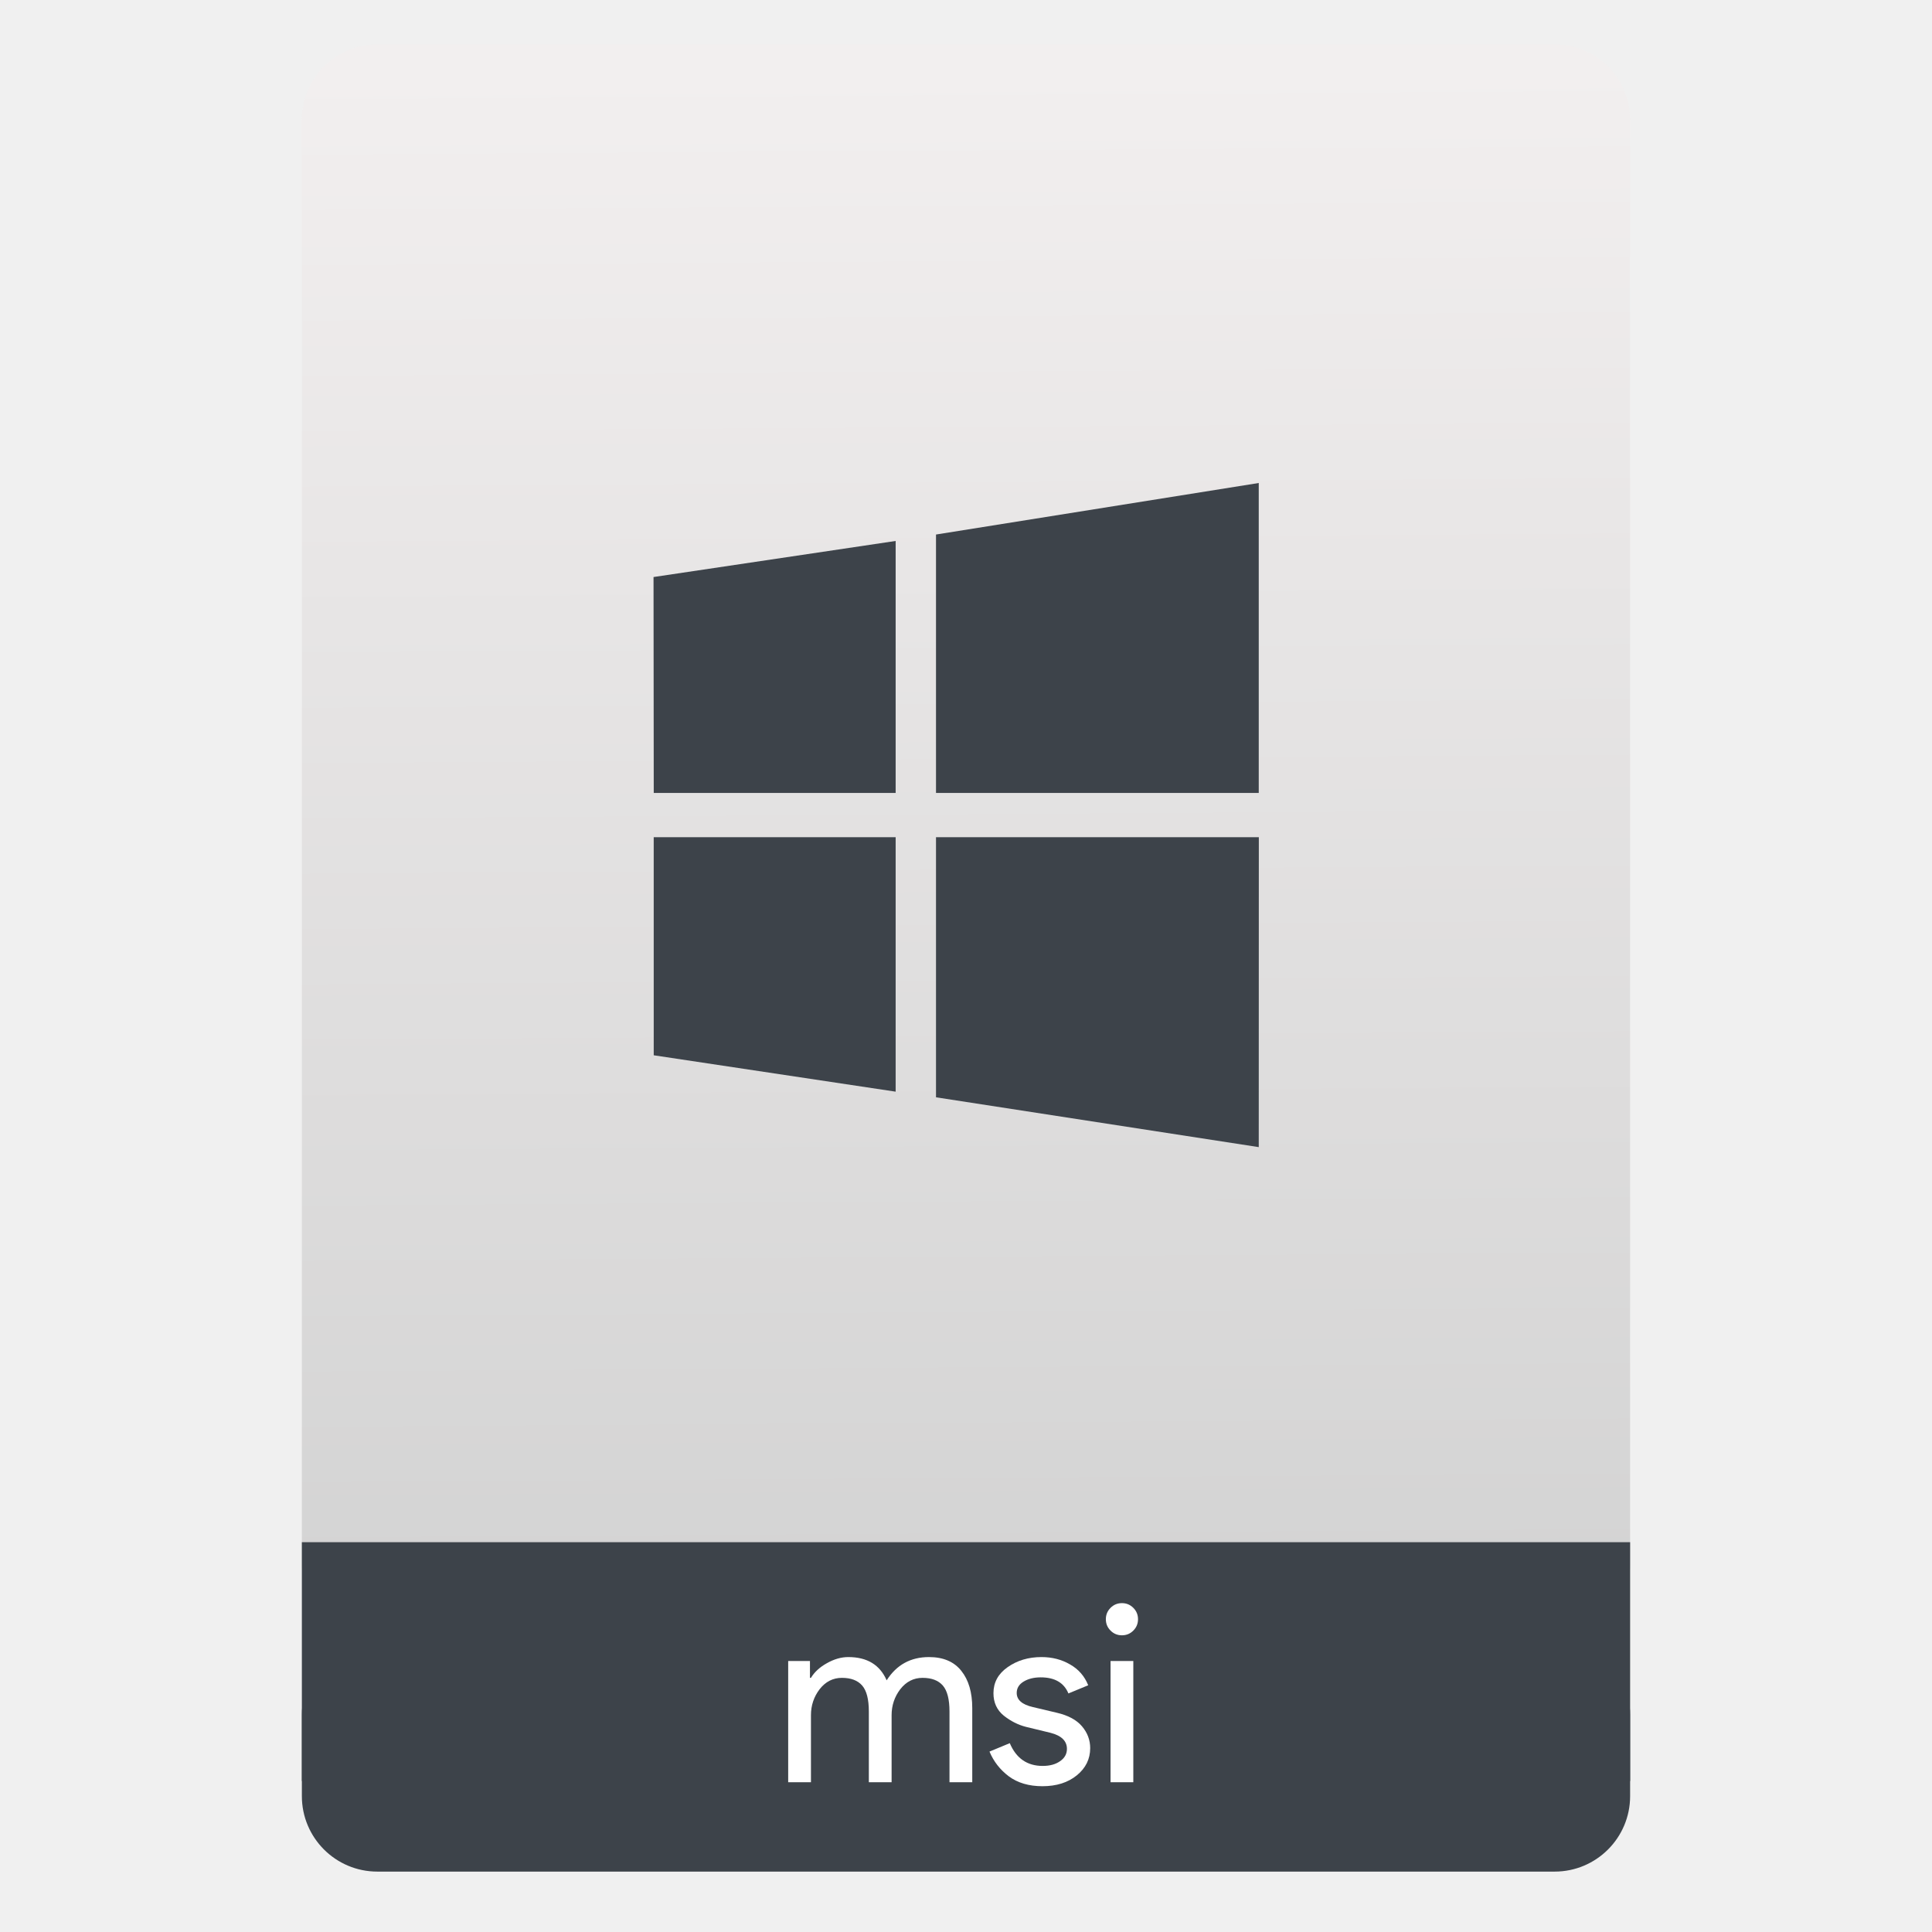
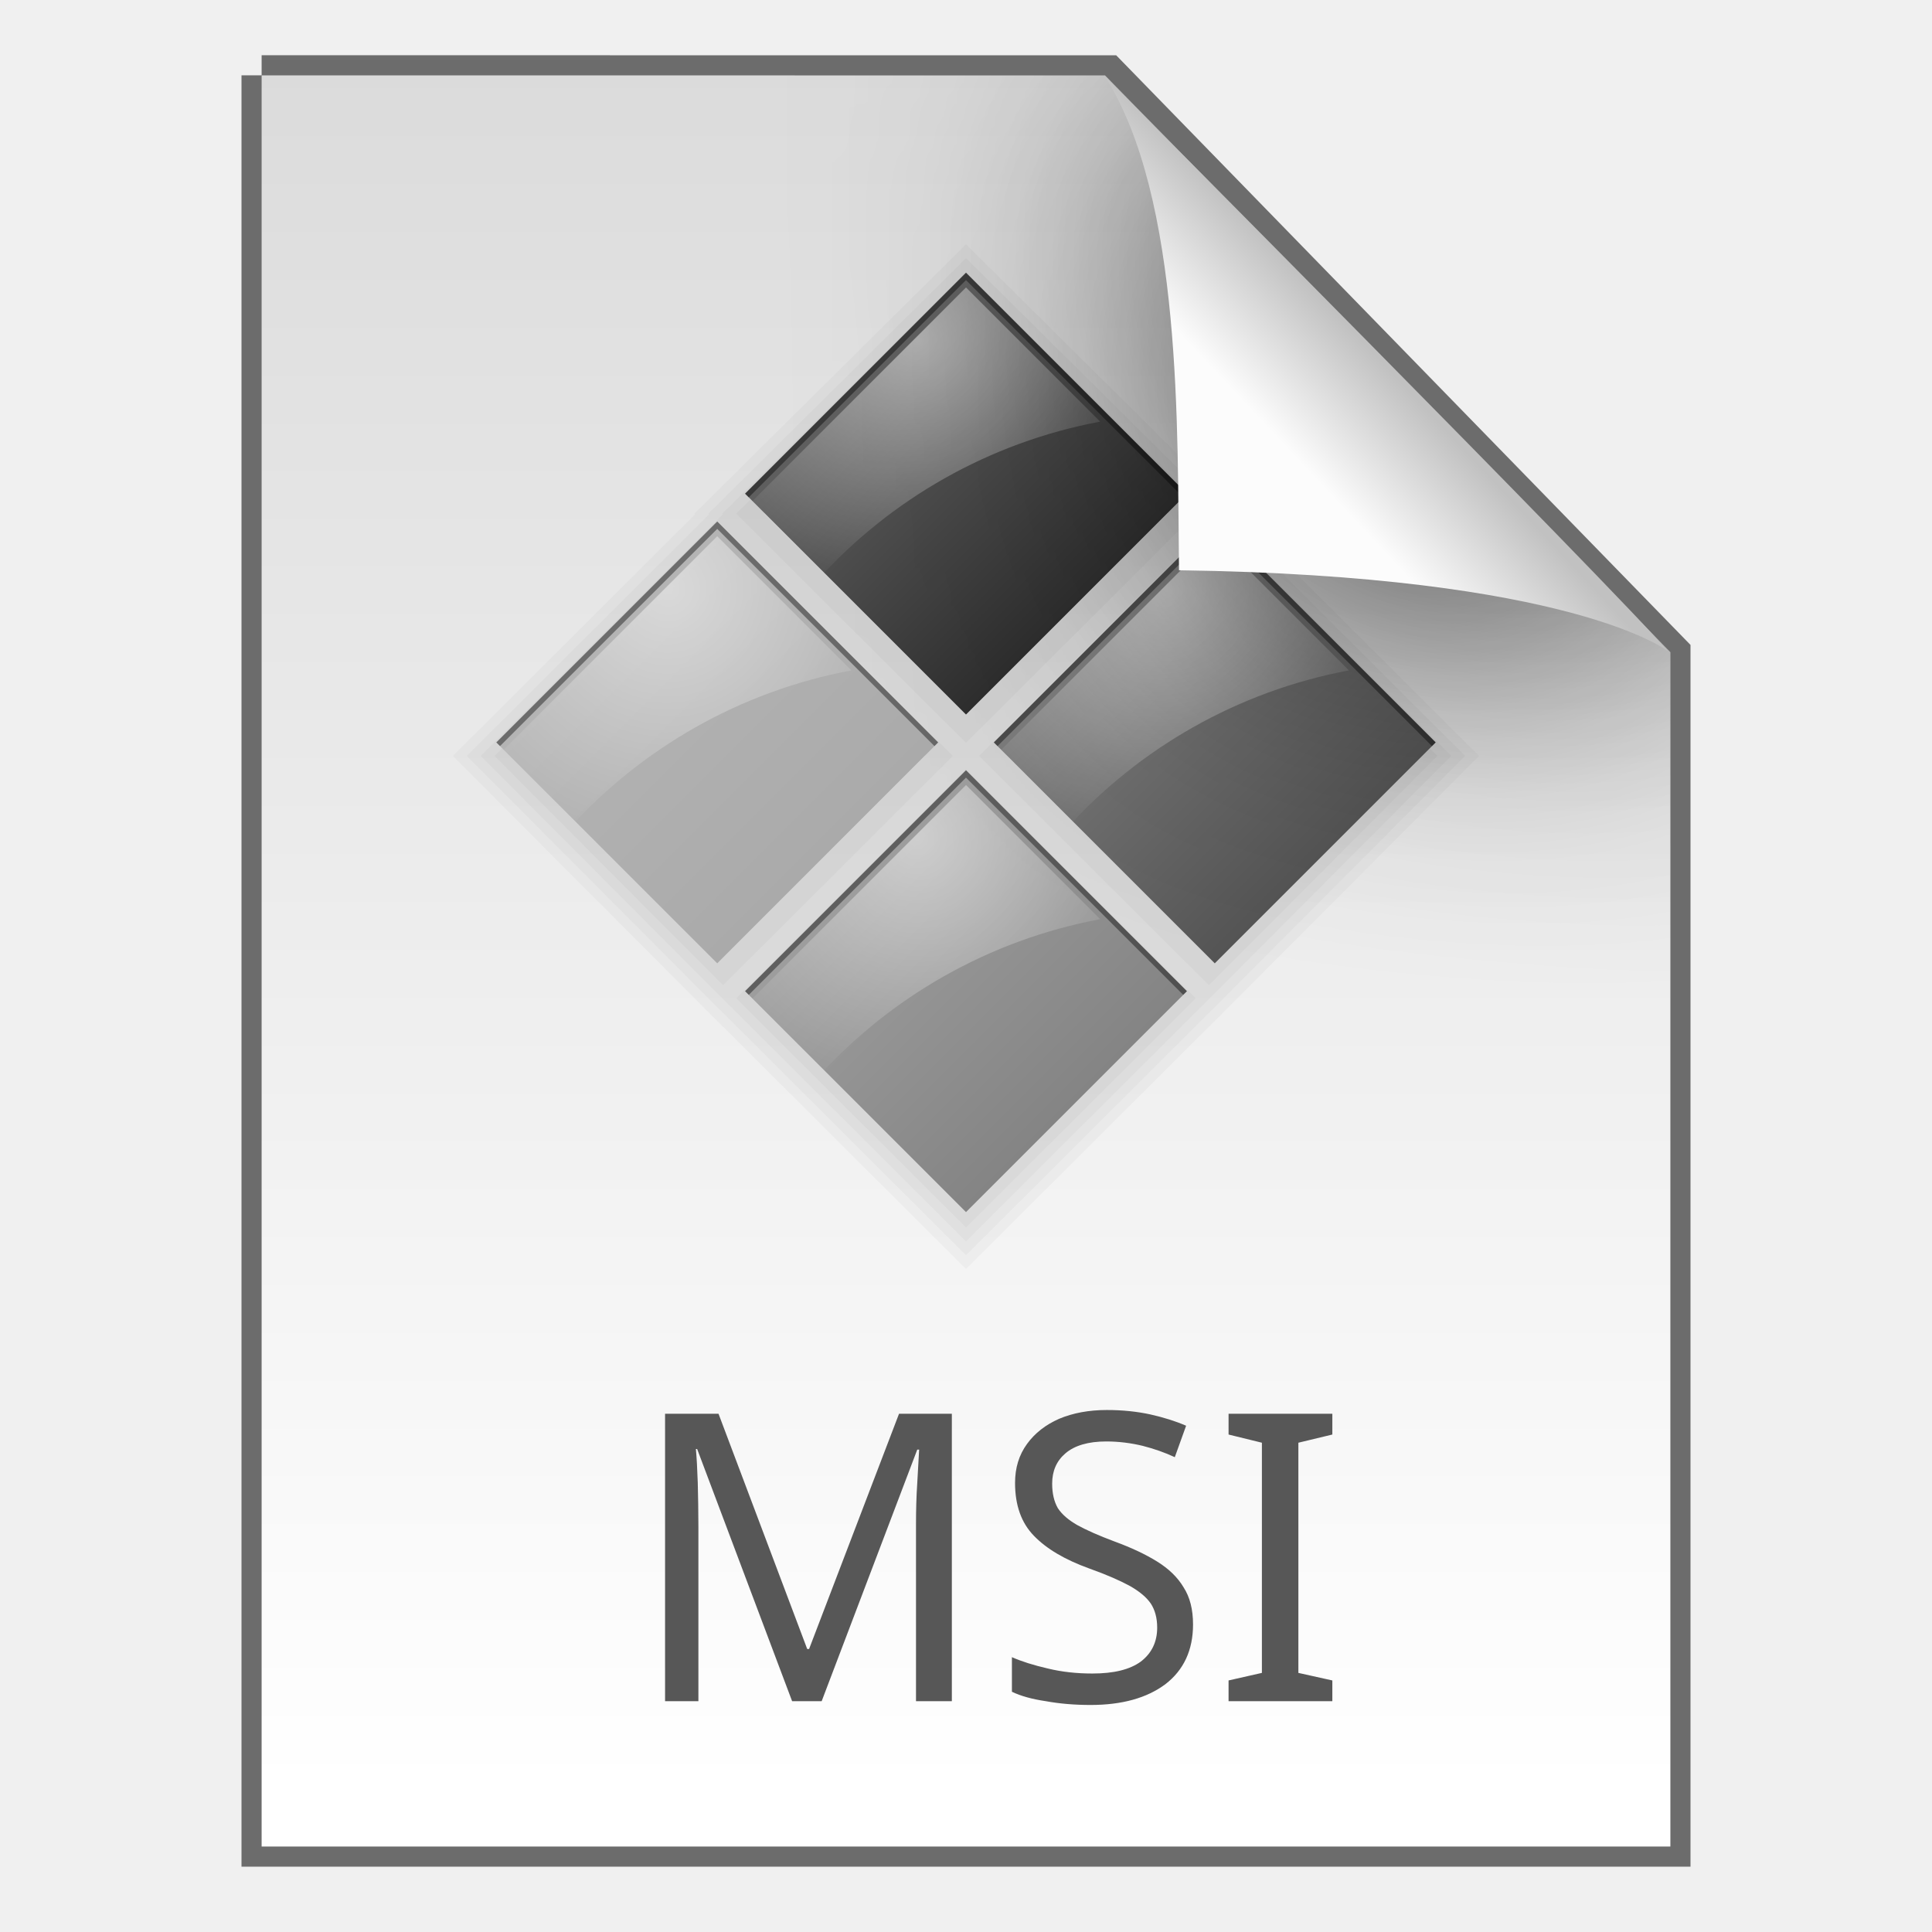
- <svg xmlns="http://www.w3.org/2000/svg" xmlns:ns1="http://www.openswatchbook.org/uri/2009/osb" xmlns:xlink="http://www.w3.org/1999/xlink" width="64" viewBox="0 0 64 64" height="64" id="svg2" version="1.1">
-   <defs id="defs12">
-     <linearGradient ns1:paint="gradient" id="linearGradient4207">
-       <stop id="stop3371" offset="0" style="stop-color:#3498db;stop-opacity:1;" />
-       <stop id="stop3373" offset="1" style="stop-color:#3498db;stop-opacity:0;" />
-     </linearGradient>
-     <linearGradient xlink:href="#linearGradient8467" id="linearGradient4182" x1="-74.929" y1="52.199" x2="-75.26" y2="2.356" gradientUnits="userSpaceOnUse" gradientTransform="matrix(1.07499,0,0,1.02929,56.68895,-0.01528455)" />
-     <linearGradient id="linearGradient8467">
-       <stop id="stop8469" style="stop-color:#d3d3d3;stop-opacity:1" offset="0" />
-       <stop id="stop8471" style="stop-color:#f2efef;stop-opacity:1" offset="1" />
-     </linearGradient>
+ <svg xmlns="http://www.w3.org/2000/svg" xmlns:xlink="http://www.w3.org/1999/xlink" version="1.1" width="48" height="48" id="svg3901">
+   <defs id="defs3903">
+     <linearGradient x1="24" y1="5.564" x2="24" y2="42.111" id="linearGradient3013" xlink:href="#linearGradient3029" gradientUnits="userSpaceOnUse" gradientTransform="matrix(0.8918919,0,0,1.135135,2.5946,-4.743231)" />
+     <linearGradient id="linearGradient3029">
+       <stop id="stop3031" style="stop-color:#ffffff;stop-opacity:1" offset="0" />
+       <stop id="stop3033" style="stop-color:#ffffff;stop-opacity:0.235" offset="0.015" />
+       <stop id="stop3035" style="stop-color:#ffffff;stop-opacity:0.157" offset="0.985" />
+       <stop id="stop3037" style="stop-color:#ffffff;stop-opacity:0.392" offset="1" />
+     </linearGradient>
+     <linearGradient x1="25.132" y1="0.985" x2="25.132" y2="47.013" id="linearGradient3016" xlink:href="#linearGradient3600" gradientUnits="userSpaceOnUse" gradientTransform="matrix(1,0,0,0.9561695,-9.9999999e-8,-1.914922)" />
+     <linearGradient id="linearGradient3600">
+       <stop id="stop3602" style="stop-color:#dadada;stop-opacity:1;" offset="0" />
+       <stop id="stop3604" style="stop-color:#ffffff;stop-opacity:1;" offset="1" />
+     </linearGradient>
+     <radialGradient cx="605.714" cy="486.648" r="117.143" fx="605.714" fy="486.648" id="radialGradient3021" xlink:href="#linearGradient5060" gradientUnits="userSpaceOnUse" gradientTransform="matrix(0.02303995,0,0,0.01470022,26.36088,37.04018)" />
+     <linearGradient id="linearGradient5060">
+       <stop id="stop5062" style="stop-color:#000000;stop-opacity:1" offset="0" />
+       <stop id="stop5064" style="stop-color:#000000;stop-opacity:0" offset="1" />
+     </linearGradient>
+     <radialGradient cx="605.714" cy="486.648" r="117.143" fx="605.714" fy="486.648" id="radialGradient3024" xlink:href="#linearGradient5060" gradientUnits="userSpaceOnUse" gradientTransform="matrix(-0.02303994,0,0,0.01470022,21.62311,37.04018)" />
+     <linearGradient id="linearGradient5048">
+       <stop id="stop5050" style="stop-color:#000000;stop-opacity:0" offset="0" />
+       <stop id="stop5056" style="stop-color:#000000;stop-opacity:1" offset="0.5" />
+       <stop id="stop5052" style="stop-color:#000000;stop-opacity:0" offset="1" />
+     </linearGradient>
+     <linearGradient x1="302.857" y1="366.648" x2="302.857" y2="609.505" id="linearGradient3899" xlink:href="#linearGradient5048" gradientUnits="userSpaceOnUse" gradientTransform="matrix(0.06732488,0,0,0.01470022,-0.3411391,37.04015)" />
+     <linearGradient id="linearGradient3104-5">
+       <stop id="stop3106-2" style="stop-color:#aaaaaa;stop-opacity:1" offset="0" />
+       <stop id="stop3108-5" style="stop-color:#c8c8c8;stop-opacity:1" offset="1" />
+     </linearGradient>
+     <linearGradient x1="22.004" y1="47.813" x2="22.004" y2="3.364" id="linearGradient3052" xlink:href="#linearGradient3104-5" gradientUnits="userSpaceOnUse" gradientTransform="translate(-1.982096,-3.047074)" />
+     <linearGradient xlink:href="#linearGradient3104-5" id="linearGradient3015" gradientUnits="userSpaceOnUse" gradientTransform="translate(-1.982096,-3.047074)" x1="22.004" y1="47.813" x2="22.004" y2="3.364" />
+     <linearGradient xlink:href="#linearGradient3029" id="linearGradient3019" gradientUnits="userSpaceOnUse" gradientTransform="matrix(0.8918919,0,0,1.135135,2.5946,-4.743231)" x1="24" y1="5.564" x2="24" y2="42.111" />
+     <linearGradient xlink:href="#linearGradient3600" id="linearGradient3022" gradientUnits="userSpaceOnUse" gradientTransform="matrix(1,0,0,0.9561695,-9.9999999e-8,-0.5399218)" x1="25.132" y1="0.985" x2="25.132" y2="47.013" />
+     <radialGradient xlink:href="#linearGradient5060" id="radialGradient3025" gradientUnits="userSpaceOnUse" gradientTransform="matrix(0.02303995,0,0,0.01470022,26.36088,38.41518)" cx="605.714" cy="486.648" fx="605.714" fy="486.648" r="117.143" />
+     <radialGradient xlink:href="#linearGradient5060" id="radialGradient3028" gradientUnits="userSpaceOnUse" gradientTransform="matrix(-0.02303994,0,0,0.01470022,21.62311,38.41518)" cx="605.714" cy="486.648" fx="605.714" fy="486.648" r="117.143" />
+     <linearGradient xlink:href="#linearGradient5048" id="linearGradient3031" gradientUnits="userSpaceOnUse" gradientTransform="matrix(0.06732488,0,0,0.01470022,-0.3411391,38.41515)" x1="302.857" y1="366.648" x2="302.857" y2="609.505" />
+     <linearGradient xlink:href="#linearGradient3897-7" id="linearGradient3289" gradientUnits="userSpaceOnUse" gradientTransform="matrix(0.3905699,0,0,-0.3905699,-0.8729074,48.43819)" x1="91.308" y1="98.192" x2="95.182" y2="102.066" />
+     <linearGradient id="linearGradient3897-7">
+       <stop id="stop3899-4" style="stop-color:#fcfcfc;stop-opacity:1" offset="0" />
+       <stop id="stop3907-4" style="stop-color:#c1c1c1;stop-opacity:1" offset="1" />
+     </linearGradient>
+     <filter id="filter4740" x="-1.207" width="3.414" y="-1.193" height="3.386">
+       <feGaussianBlur stdDeviation="7.68" id="feGaussianBlur4742" />
+     </filter>
+     <linearGradient xlink:href="#linearGradient3897-7" id="linearGradient3807" gradientUnits="userSpaceOnUse" gradientTransform="matrix(0.565208,0,0,-0.6026631,-19.24056,70.73673)" x1="91.308" y1="98.192" x2="95.182" y2="102.066" />
+     <clipPath clipPathUnits="userSpaceOnUse" id="clipPath3823">
+       <path d="m 10.759,0.497 c 5.084,0 18.362,0.002 18.362,0.002 l 12.309,12.557 3.2e-5,26.002 c 0,0 -20.447,0 -30.67,0 0,-12.854 0,-25.708 0,-38.562 z" id="path3825" style="fill:#ffffff;fill-opacity:1;stroke:none;display:inline" />
+     </clipPath>
+     <filter id="filter4109" x="-0.728" width="2.455" y="-0.713" height="2.425">
+       <feGaussianBlur stdDeviation="4.139" id="feGaussianBlur4111" />
+     </filter>
+     <clipPath clipPathUnits="userSpaceOnUse" id="clipPath4113">
+       <path d="m 6.5,1.872 c 5.802,0 20.954,0.002 20.954,0.002 l 14.046,14.33 3.6e-5,29.673 c 0,0 -23.333,0 -35,0 0,-14.669 0,-29.337 0,-44.006 z" id="path4115" style="fill:#ffffff;fill-opacity:1;stroke:none;display:inline" />
+     </clipPath>
+     <clipPath clipPathUnits="userSpaceOnUse" id="clipPath4160">
+       <path d="m 6.5,1.872 c 5.802,0 20.954,0.002 20.954,0.002 l 14.046,14.33 3.6e-5,29.673 c 0,0 -23.333,0 -35,0 0,-14.669 0,-29.337 0,-44.006 z" id="path4162" style="fill:#ffffff;fill-opacity:1;stroke:none;display:inline" />
+     </clipPath>
+     <radialGradient r="10.625" fy="4.625" fx="62.625" cy="4.625" cx="62.625" gradientTransform="matrix(2.164706,0,0,0.7529402,-111.5647,36.51765)" gradientUnits="userSpaceOnUse" id="radialGradient3801" xlink:href="#linearGradient8838" />
+     <linearGradient y2="45" x2="37.201" y1="1" x1="37.201" gradientUnits="userSpaceOnUse" id="linearGradient3798" xlink:href="#linearGradient3397" />
+     <linearGradient y2="45.017" x2="20.759" y1="1" x1="20.759" gradientUnits="userSpaceOnUse" id="linearGradient3796" xlink:href="#linearGradient3309" />
+     <linearGradient y2="20.895" x2="84.639" y1="105.105" x1="86.133" gradientTransform="matrix(0.3244803,0,0,0.3244803,3.233265,2.557745)" gradientUnits="userSpaceOnUse" id="linearGradient3793" xlink:href="#linearGradient5128" />
+     <linearGradient y2="20.895" x2="84.639" y1="105.105" x1="86.133" gradientTransform="matrix(0.3244803,0,0,0.3244803,3.233265,2.557745)" gradientUnits="userSpaceOnUse" id="linearGradient3789" xlink:href="#linearGradient5128" />
+     <linearGradient y2="45" x2="37.201" y1="1" x1="37.201" gradientUnits="userSpaceOnUse" id="linearGradient3787" xlink:href="#linearGradient3397" />
+     <linearGradient y2="45.017" x2="20.759" y1="1" x1="20.759" gradientUnits="userSpaceOnUse" id="linearGradient3785" xlink:href="#linearGradient3309" />
+     <radialGradient r="10.625" fy="4.625" fx="62.625" cy="4.625" cx="62.625" gradientTransform="matrix(2.164706,0,0,0.7529402,-111.5647,36.51765)" gradientUnits="userSpaceOnUse" id="radialGradient3783" xlink:href="#linearGradient8838" />
+     <linearGradient gradientTransform="matrix(0.3244803,0,0,0.3244803,3.233265,2.557745)" gradientUnits="userSpaceOnUse" xlink:href="#linearGradient5128" id="linearGradient2512" y2="20.895" x2="84.639" y1="105.105" x1="86.133" />
+     <linearGradient id="linearGradient5128">
+       <stop offset="0" style="stop-color:#acbacc;stop-opacity:1;" id="stop5130" />
+       <stop offset="1" style="stop-color:#97a3c0;stop-opacity:1;" id="stop5132" />
+     </linearGradient>
+     <linearGradient gradientUnits="userSpaceOnUse" xlink:href="#linearGradient3309" id="linearGradient2515" y2="45.017" x2="20.759" y1="1" x1="20.759" />
+     <linearGradient gradientUnits="userSpaceOnUse" id="linearGradient3309" y2="122.899" x2="63.999" y1="3.1" x1="63.999">
+       <stop offset="0" style="stop-color:#cad8ea;stop-opacity:1;" id="stop3311" />
+       <stop offset="1" style="stop-color:#687088;stop-opacity:1;" id="stop3313" />
+     </linearGradient>
+     <linearGradient gradientUnits="userSpaceOnUse" xlink:href="#linearGradient3397" id="linearGradient2517" y2="45" x2="37.201" y1="1" x1="37.201" />
+     <linearGradient id="linearGradient3397">
+       <stop offset="0" style="stop-color:#4a5877;stop-opacity:1;" id="stop3399" />
+       <stop offset="1" style="stop-color:#2b3249;stop-opacity:1;" id="stop3401" />
+     </linearGradient>
+     <radialGradient gradientTransform="matrix(2.164706,0,0,0.7529402,-111.5647,36.51765)" gradientUnits="userSpaceOnUse" xlink:href="#linearGradient8838" id="radialGradient2436" fy="4.625" fx="62.625" r="10.625" cy="4.625" cx="62.625" />
+     <linearGradient id="linearGradient8838">
+       <stop offset="0" style="stop-color:#000000;stop-opacity:1" id="stop8840" />
+       <stop offset="1" style="stop-color:#000000;stop-opacity:0" id="stop8842" />
+     </linearGradient>
+     <linearGradient xlink:href="#linearGradient3600-8" id="linearGradient3294" gradientUnits="userSpaceOnUse" gradientTransform="matrix(1,0,0,0.9561695,-9.9999999e-8,-0.5399218)" x1="25.132" y1="0.985" x2="25.132" y2="47.013" />
+     <linearGradient id="linearGradient3600-8">
+       <stop id="stop3602-6" style="stop-color:#dadada;stop-opacity:1;" offset="0" />
+       <stop id="stop3604-5" style="stop-color:#ffffff;stop-opacity:1;" offset="1" />
+     </linearGradient>
+     <clipPath clipPathUnits="userSpaceOnUse" id="clipPath3823-2">
+       <path d="m 10.759,0.497 c 5.084,0 18.362,0.002 18.362,0.002 l 12.309,12.557 3.2e-5,26.002 c 0,0 -20.447,0 -30.67,0 0,-12.854 0,-25.708 0,-38.562 z" id="path3825-3" style="fill:#ffffff;fill-opacity:1;stroke:none;display:inline" />
+     </clipPath>
+     <clipPath clipPathUnits="userSpaceOnUse" id="clipPath4113-0">
+       <path d="m 6.5,1.872 c 5.802,0 20.954,0.002 20.954,0.002 l 14.046,14.33 3.6e-5,29.673 c 0,0 -23.333,0 -35,0 0,-14.669 0,-29.337 0,-44.006 z" id="path4115-4" style="fill:#ffffff;fill-opacity:1;stroke:none;display:inline" />
+     </clipPath>
+     <linearGradient xlink:href="#linearGradient3897-7-2" id="linearGradient3296" gradientUnits="userSpaceOnUse" gradientTransform="matrix(0.565208,0,0,-0.6026631,-19.24056,70.73673)" x1="91.308" y1="98.192" x2="95.182" y2="102.066" />
+     <linearGradient id="linearGradient3897-7-2">
+       <stop id="stop3899-4-0" style="stop-color:#fcfcfc;stop-opacity:1" offset="0" />
+       <stop id="stop3907-4-2" style="stop-color:#c1c1c1;stop-opacity:1" offset="1" />
+     </linearGradient>
+     <linearGradient y2="102.066" x2="95.182" y1="98.192" x1="91.308" gradientTransform="matrix(0.565208,0,0,-0.6026631,-19.24056,70.73673)" gradientUnits="userSpaceOnUse" id="linearGradient3332" xlink:href="#linearGradient3897-7-2" />
+     <linearGradient xlink:href="#linearGradient3600-8" id="linearGradient3122" gradientUnits="userSpaceOnUse" gradientTransform="matrix(1,0,0,0.9561695,-9.9999999e-8,-0.5399218)" x1="25.132" y1="0.985" x2="25.132" y2="47.013" />
+     <linearGradient xlink:href="#linearGradient3897-7-2" id="linearGradient3124" gradientUnits="userSpaceOnUse" gradientTransform="matrix(0.565208,0,0,-0.6026631,-19.24056,70.73673)" x1="91.308" y1="98.192" x2="95.182" y2="102.066" />
+     <linearGradient xlink:href="#linearGradient3600" id="linearGradient3141" gradientUnits="userSpaceOnUse" gradientTransform="matrix(1,0,0,0.9561695,-9.9999999e-8,-0.5399218)" x1="25.132" y1="0.985" x2="25.132" y2="47.013" />
+     <radialGradient xlink:href="#linearGradient8838" id="radialGradient3143" gradientUnits="userSpaceOnUse" gradientTransform="matrix(2.164706,0,0,0.7529402,-111.5647,36.51765)" cx="62.625" cy="4.625" fx="62.625" fy="4.625" r="10.625" />
+     <linearGradient xlink:href="#linearGradient3309" id="linearGradient3145" gradientUnits="userSpaceOnUse" x1="20.759" y1="1" x2="20.759" y2="45.017" />
+     <linearGradient xlink:href="#linearGradient3397" id="linearGradient3147" gradientUnits="userSpaceOnUse" x1="37.201" y1="1" x2="37.201" y2="45" />
+     <linearGradient xlink:href="#linearGradient5128" id="linearGradient3149" gradientUnits="userSpaceOnUse" gradientTransform="matrix(0.3244803,0,0,0.3244803,3.233265,2.557745)" x1="86.133" y1="105.105" x2="84.639" y2="20.895" />
+     <linearGradient xlink:href="#linearGradient3897-7" id="linearGradient3151" gradientUnits="userSpaceOnUse" gradientTransform="matrix(0.565208,0,0,-0.6026631,-19.24056,70.73673)" x1="91.308" y1="98.192" x2="95.182" y2="102.066" />
+     <linearGradient xlink:href="#linearGradient3897-7" id="linearGradient3154" gradientUnits="userSpaceOnUse" gradientTransform="matrix(0.565208,0,0,-0.6026631,-19.24056,70.73673)" x1="91.308" y1="98.192" x2="95.182" y2="102.066" />
+     <linearGradient xlink:href="#linearGradient3600" id="linearGradient3163" gradientUnits="userSpaceOnUse" gradientTransform="matrix(1,0,0,0.9561695,-9.9999999e-8,-0.5399218)" x1="25.132" y1="0.985" x2="25.132" y2="47.013" />
+     <radialGradient r="24.109" fy="13.828" fx="60.66" cy="13.828" cx="60.66" gradientTransform="matrix(-1.239003,-0.5425768,0.5570203,-1.271985,124.8576,59.93765)" gradientUnits="userSpaceOnUse" id="radialGradient4171" xlink:href="#linearGradient4005" />
+     <radialGradient r="24.109" fy="13.828" fx="60.66" cy="13.828" cx="60.66" gradientTransform="matrix(-1.239003,-0.5425768,0.5570203,-1.271985,124.8576,59.93765)" gradientUnits="userSpaceOnUse" id="radialGradient4167" xlink:href="#linearGradient4005" />
+     <radialGradient r="24.109" fy="13.828" fx="60.66" cy="13.828" cx="60.66" gradientTransform="matrix(-1.239003,-0.5425768,0.5570203,-1.271985,124.8576,59.93765)" gradientUnits="userSpaceOnUse" id="radialGradient4161" xlink:href="#linearGradient4005" />
+     <linearGradient y2="-93.187" x2="23.888" y1="-135.611" x1="23.888" gradientUnits="userSpaceOnUse" id="linearGradient4151" xlink:href="#linearGradient4153" />
+     <radialGradient r="24.109" fy="13.828" fx="60.66" cy="13.828" cx="60.66" gradientTransform="matrix(-1.239003,-0.5425768,0.5570203,-1.271985,124.8576,59.93765)" gradientUnits="userSpaceOnUse" id="radialGradient4143" xlink:href="#linearGradient4005" />
+     <radialGradient gradientUnits="userSpaceOnUse" gradientTransform="matrix(-1.239003,-0.5425768,0.5570203,-1.271985,124.8576,59.93765)" r="24.109" fy="13.828" fx="60.66" cy="13.828" cx="60.66" id="radialGradient4139" xlink:href="#linearGradient4005" />
+     <linearGradient y2="-45.407" x2="-23.889" y1="-87.833" x1="-23.889" gradientUnits="userSpaceOnUse" id="linearGradient4137" xlink:href="#linearGradient3989" />
+     <clipPath id="clipPath4133" clipPathUnits="userSpaceOnUse">
+       <rect style="fill:url(#linearGradient4137);fill-opacity:1" id="rect4135" height="42.426" width="42.426" transform="matrix(-0.7071068,0.7071068,-0.7071068,-0.7071068,0,0)" y="-87.835" x="-45.102" />
+     </clipPath>
+     <linearGradient gradientTransform="matrix(-0.7071068,0.7071068,-0.7071068,-0.7071068,116,-65.99996)" y2="-93.187" x2="23.888" y1="-135.611" x1="23.888" gradientUnits="userSpaceOnUse" id="linearGradient4126" xlink:href="#linearGradient4005" />
+     <linearGradient y2="-45.407" x2="-23.889" y1="-87.833" x1="-23.889" gradientUnits="userSpaceOnUse" id="linearGradient4047" xlink:href="#linearGradient3989" />
+     <linearGradient y2="-45.407" x2="-23.889" y1="-87.833" x1="-23.889" gradientUnits="userSpaceOnUse" id="linearGradient4043" xlink:href="#linearGradient3989" />
+     <clipPath id="clipPath4039" clipPathUnits="userSpaceOnUse">
+       <rect style="fill:url(#linearGradient4043);fill-opacity:1" id="rect4041" height="42.426" width="42.426" y="-87.835" x="-45.102" />
+     </clipPath>
+     <linearGradient gradientUnits="userSpaceOnUse" y2="-93.192" x2="-23.889" y1="-135.605" x1="-23.889" id="linearGradient4019" xlink:href="#linearGradient4013" />
+     <linearGradient gradientUnits="userSpaceOnUse" y2="-93.187" x2="23.888" y1="-135.611" x1="23.888" id="linearGradient4011" xlink:href="#linearGradient4005" />
+     <linearGradient gradientUnits="userSpaceOnUse" y2="-45.403" x2="23.888" y1="-87.833" x1="23.888" id="linearGradient4003" xlink:href="#linearGradient3997" />
+     <clipPath id="clipPath3973" clipPathUnits="userSpaceOnUse">
+       <g id="g3975">
+         <rect x="2.675" y="-87.835" transform="matrix(-0.7071068,0.7071068,-0.7071068,-0.7071068,0,0)" width="42.426" height="42.426" id="rect3977" style="fill:#bebebe" />
+         <rect x="2.675" y="-135.612" transform="matrix(-0.7071068,0.7071068,-0.7071068,-0.7071068,0,0)" width="42.426" height="42.426" id="rect3979" style="fill:#8d8d8d" />
+         <rect x="-45.102" y="-135.612" transform="matrix(-0.7071068,0.7071068,-0.7071068,-0.7071068,0,0)" width="42.426" height="42.426" id="rect3981" style="fill:#787878" />
+         <rect x="-45.102" y="-87.835" transform="matrix(-0.7071068,0.7071068,-0.7071068,-0.7071068,0,0)" width="42.426" height="42.426" id="rect3983" style="fill:#414141" />
+       </g>
+     </clipPath>
+     <linearGradient id="linearGradient3989">
+       <stop id="stop3991" offset="0" style="stop-color:#2d2d2d;stop-opacity:1;" />
+       <stop id="stop3993" offset="1" style="stop-color:#5f5f5f;stop-opacity:1;" />
+     </linearGradient>
+     <linearGradient id="linearGradient3997">
+       <stop id="stop3999" offset="0" style="stop-color:#aaaaaa;stop-opacity:1;" />
+       <stop id="stop4001" offset="1" style="stop-color:#b4b4b4;stop-opacity:1;" />
+     </linearGradient>
+     <linearGradient id="linearGradient4005">
+       <stop id="stop4007" offset="0" style="stop-color:#ffffff;stop-opacity:1;" />
+       <stop id="stop4009" offset="1" style="stop-color:#ffffff;stop-opacity:0.08;" />
+     </linearGradient>
+     <linearGradient id="linearGradient4013">
+       <stop id="stop4015" offset="0" style="stop-color:#545454;stop-opacity:1;" />
+       <stop id="stop4017" offset="1" style="stop-color:#7b7b7b;stop-opacity:1;" />
+     </linearGradient>
+     <linearGradient id="linearGradient4153">
+       <stop style="stop-color:#848484;stop-opacity:1;" offset="0" id="stop4155" />
+       <stop style="stop-color:#9e9e9e;stop-opacity:1;" offset="1" id="stop4157" />
+     </linearGradient>
+     <linearGradient xlink:href="#linearGradient3989" id="linearGradient3228" gradientUnits="userSpaceOnUse" x1="-23.889" y1="-87.833" x2="-23.889" y2="-45.407" gradientTransform="translate(-63.25876,4.542825)" />
+     <linearGradient xlink:href="#linearGradient4013" id="linearGradient3231" gradientUnits="userSpaceOnUse" x1="-23.889" y1="-135.605" x2="-23.889" y2="-93.192" gradientTransform="translate(-63.25876,4.542825)" />
+     <linearGradient xlink:href="#linearGradient4153" id="linearGradient3234" gradientUnits="userSpaceOnUse" x1="23.888" y1="-135.611" x2="23.888" y2="-93.187" gradientTransform="translate(-63.25876,4.542825)" />
+     <linearGradient xlink:href="#linearGradient3997" id="linearGradient3237" gradientUnits="userSpaceOnUse" x1="23.888" y1="-87.833" x2="23.888" y2="-45.403" gradientTransform="translate(-63.25876,4.542825)" />
+     <linearGradient xlink:href="#linearGradient5128" id="linearGradient3260" gradientUnits="userSpaceOnUse" gradientTransform="matrix(0.1721105,0,0,0.1721105,12.98493,7.604375)" x1="86.133" y1="105.105" x2="84.639" y2="20.895" />
+     <linearGradient xlink:href="#linearGradient3309" id="linearGradient3263" gradientUnits="userSpaceOnUse" x1="20.759" y1="1" x2="20.759" y2="45.017" gradientTransform="matrix(0.5304189,0,0,0.5304189,11.26995,6.247698)" />
+     <linearGradient xlink:href="#linearGradient3397" id="linearGradient3265" gradientUnits="userSpaceOnUse" x1="37.201" y1="1" x2="37.201" y2="45" gradientTransform="matrix(0.5304189,0,0,0.5304189,11.26995,6.247698)" />
+     <radialGradient xlink:href="#linearGradient8838" id="radialGradient3268" gradientUnits="userSpaceOnUse" gradientTransform="matrix(1.148201,0,0,0.3993737,-47.90608,25.61735)" cx="62.625" cy="4.625" fx="62.625" fy="4.625" r="10.625" />
+     <linearGradient xlink:href="#linearGradient3997" id="linearGradient3270" gradientUnits="userSpaceOnUse" gradientTransform="translate(-63.25876,4.542825)" x1="23.888" y1="-87.833" x2="23.888" y2="-45.403" />
+     <linearGradient xlink:href="#linearGradient4153" id="linearGradient3272" gradientUnits="userSpaceOnUse" gradientTransform="translate(-63.25876,4.542825)" x1="23.888" y1="-135.611" x2="23.888" y2="-93.187" />
+     <linearGradient xlink:href="#linearGradient4013" id="linearGradient3274" gradientUnits="userSpaceOnUse" gradientTransform="translate(-63.25876,4.542825)" x1="-23.889" y1="-135.605" x2="-23.889" y2="-93.192" />
+     <linearGradient xlink:href="#linearGradient3989" id="linearGradient3276" gradientUnits="userSpaceOnUse" gradientTransform="translate(-63.25876,4.542825)" x1="-23.889" y1="-87.833" x2="-23.889" y2="-45.407" />
+     <radialGradient xlink:href="#linearGradient4005" id="radialGradient3278" gradientUnits="userSpaceOnUse" gradientTransform="matrix(-1.239003,-0.5425768,0.5570203,-1.271985,124.8576,59.93765)" cx="60.66" cy="13.828" fx="60.66" fy="13.828" r="24.109" />
+     <radialGradient xlink:href="#linearGradient4005" id="radialGradient3280" gradientUnits="userSpaceOnUse" gradientTransform="matrix(-1.239003,-0.5425768,0.5570203,-1.271985,124.8576,59.93765)" cx="60.66" cy="13.828" fx="60.66" fy="13.828" r="24.109" />
+     <radialGradient xlink:href="#linearGradient4005" id="radialGradient3282" gradientUnits="userSpaceOnUse" gradientTransform="matrix(-1.239003,-0.5425768,0.5570203,-1.271985,124.8576,59.93765)" cx="60.66" cy="13.828" fx="60.66" fy="13.828" r="24.109" />
+     <radialGradient xlink:href="#linearGradient4005" id="radialGradient3284" gradientUnits="userSpaceOnUse" gradientTransform="matrix(-1.239003,-0.5425768,0.5570203,-1.271985,124.8576,59.93765)" cx="60.66" cy="13.828" fx="60.66" fy="13.828" r="24.109" />
+     <linearGradient xlink:href="#linearGradient3997" id="linearGradient3324" gradientUnits="userSpaceOnUse" gradientTransform="translate(-63.25876,4.542825)" x1="23.888" y1="-87.833" x2="23.888" y2="-45.403" />
+     <linearGradient xlink:href="#linearGradient4153" id="linearGradient3326" gradientUnits="userSpaceOnUse" gradientTransform="translate(-63.25876,4.542825)" x1="23.888" y1="-135.611" x2="23.888" y2="-93.187" />
+     <linearGradient xlink:href="#linearGradient4013" id="linearGradient3328" gradientUnits="userSpaceOnUse" gradientTransform="translate(-63.25876,4.542825)" x1="-23.889" y1="-135.605" x2="-23.889" y2="-93.192" />
+     <linearGradient xlink:href="#linearGradient3989" id="linearGradient3330" gradientUnits="userSpaceOnUse" gradientTransform="translate(-63.25876,4.542825)" x1="-23.889" y1="-87.833" x2="-23.889" y2="-45.407" />
+     <radialGradient xlink:href="#linearGradient4005" id="radialGradient3332" gradientUnits="userSpaceOnUse" gradientTransform="matrix(-1.239003,-0.5425768,0.5570203,-1.271985,124.8576,59.93765)" cx="60.66" cy="13.828" fx="60.66" fy="13.828" r="24.109" />
+     <radialGradient xlink:href="#linearGradient4005" id="radialGradient3334" gradientUnits="userSpaceOnUse" gradientTransform="matrix(-1.239003,-0.5425768,0.5570203,-1.271985,124.8576,59.93765)" cx="60.66" cy="13.828" fx="60.66" fy="13.828" r="24.109" />
+     <radialGradient xlink:href="#linearGradient4005" id="radialGradient3336" gradientUnits="userSpaceOnUse" gradientTransform="matrix(-1.239003,-0.5425768,0.5570203,-1.271985,124.8576,59.93765)" cx="60.66" cy="13.828" fx="60.66" fy="13.828" r="24.109" />
+     <radialGradient xlink:href="#linearGradient4005" id="radialGradient3338" gradientUnits="userSpaceOnUse" gradientTransform="matrix(-1.239003,-0.5425768,0.5570203,-1.271985,124.8576,59.93765)" cx="60.66" cy="13.828" fx="60.66" fy="13.828" r="24.109" />
+     <linearGradient xlink:href="#linearGradient3997" id="linearGradient3416" gradientUnits="userSpaceOnUse" gradientTransform="translate(-63.25876,4.542825)" x1="23.888" y1="-87.833" x2="23.888" y2="-45.403" />
+     <linearGradient xlink:href="#linearGradient4153" id="linearGradient3418" gradientUnits="userSpaceOnUse" gradientTransform="translate(-63.25876,4.542825)" x1="23.888" y1="-135.611" x2="23.888" y2="-93.187" />
+     <linearGradient xlink:href="#linearGradient4013" id="linearGradient3420" gradientUnits="userSpaceOnUse" gradientTransform="translate(-63.25876,4.542825)" x1="-23.889" y1="-135.605" x2="-23.889" y2="-93.192" />
+     <linearGradient xlink:href="#linearGradient3989" id="linearGradient3422" gradientUnits="userSpaceOnUse" gradientTransform="translate(-63.25876,4.542825)" x1="-23.889" y1="-87.833" x2="-23.889" y2="-45.407" />
+     <radialGradient xlink:href="#linearGradient4005" id="radialGradient3424" gradientUnits="userSpaceOnUse" gradientTransform="matrix(-1.239003,-0.5425768,0.5570203,-1.271985,124.8576,59.93765)" cx="60.66" cy="13.828" fx="60.66" fy="13.828" r="24.109" />
+     <radialGradient xlink:href="#linearGradient4005" id="radialGradient3426" gradientUnits="userSpaceOnUse" gradientTransform="matrix(-1.239003,-0.5425768,0.5570203,-1.271985,124.8576,59.93765)" cx="60.66" cy="13.828" fx="60.66" fy="13.828" r="24.109" />
+     <radialGradient xlink:href="#linearGradient4005" id="radialGradient3428" gradientUnits="userSpaceOnUse" gradientTransform="matrix(-1.239003,-0.5425768,0.5570203,-1.271985,124.8576,59.93765)" cx="60.66" cy="13.828" fx="60.66" fy="13.828" r="24.109" />
+     <radialGradient xlink:href="#linearGradient4005" id="radialGradient3430" gradientUnits="userSpaceOnUse" gradientTransform="matrix(-1.239003,-0.5425768,0.5570203,-1.271985,124.8576,59.93765)" cx="60.66" cy="13.828" fx="60.66" fy="13.828" r="24.109" />
+     <linearGradient xlink:href="#linearGradient3989" id="linearGradient3447" gradientUnits="userSpaceOnUse" gradientTransform="matrix(0.1829506,0,0,0.1829506,-54.83932,-64.36615)" x1="-23.889" y1="-87.833" x2="-23.889" y2="-45.407" />
+     <linearGradient xlink:href="#linearGradient4013" id="linearGradient3450" gradientUnits="userSpaceOnUse" gradientTransform="matrix(0.1829506,0,0,0.1829506,-54.83932,-64.36615)" x1="-23.889" y1="-135.605" x2="-23.889" y2="-93.192" />
+     <linearGradient xlink:href="#linearGradient4153" id="linearGradient3453" gradientUnits="userSpaceOnUse" gradientTransform="matrix(0.1829506,0,0,0.1829506,-54.83932,-64.36615)" x1="23.888" y1="-135.611" x2="23.888" y2="-93.187" />
+     <linearGradient xlink:href="#linearGradient3997" id="linearGradient3456" gradientUnits="userSpaceOnUse" gradientTransform="matrix(-0.1293656,0.1293656,-0.1293656,-0.1293656,84.291,6.736485)" x1="23.888" y1="-87.833" x2="23.888" y2="-45.403" />
  </defs>
-   <g id="g4186" transform="translate(56.39177,-0.1767767)">
-     <rect ry="2.5" y="54.477" x="-46.392" height="7.699" width="44" id="rect4162" style="opacity:1;fill:#3d434a;fill-opacity:1;stroke:none;stroke-width:0.185;stroke-linecap:round;stroke-linejoin:round;stroke-miterlimit:4;stroke-dasharray:none;stroke-dashoffset:0;stroke-opacity:1" />
-     <rect ry="2.5" y="1.646" x="-46.392" height="52.832" width="44" id="rect4174" style="opacity:1;fill:url(#linearGradient4182);fill-opacity:1.0;stroke:none;stroke-width:0.3;stroke-linecap:round;stroke-linejoin:round;stroke-miterlimit:4;stroke-dasharray:none;stroke-dashoffset:0;stroke-opacity:1" />
-     <rect ry="0" y="51.264" x="-46.392" height="7.912" width="44" id="rect4184" style="opacity:1;fill:#3d434a;fill-opacity:1;stroke:none;stroke-width:0.185;stroke-linecap:round;stroke-linejoin:round;stroke-miterlimit:4;stroke-dasharray:none;stroke-dashoffset:0;stroke-opacity:1" />
-     <g style="font-style:normal;font-weight:normal;font-size:9.37px;line-height:125%;font-family:sans-serif;letter-spacing:0px;word-spacing:0px;fill:#ffffff;fill-opacity:1;stroke:none;stroke-width:1px;stroke-linecap:butt;stroke-linejoin:miter;stroke-opacity:1" id="text4161" transform="matrix(0.8195497,0,0,0.8195497,-4.234289,11.12183)">
-       <g style="font-style:normal;font-weight:normal;font-size:13.75px;line-height:125%;font-family:sans-serif;letter-spacing:0px;word-spacing:0px;fill:#ffffff;fill-opacity:1;stroke:none;stroke-width:1px;stroke-linecap:butt;stroke-linejoin:miter;stroke-opacity:1" id="text4269">
-         <path d="m -31.783,58.684 0,-4.9 0.88,0 0,0.68 0.04,0 q 0.21,-0.35 0.64,-0.59 0.44,-0.25 0.87,-0.25 1.14,0 1.55,0.94 0.6,-0.94 1.71,-0.94 0.87,0 1.31,0.56 0.44,0.55 0.44,1.5 l 0,3 -0.92,0 0,-2.86 q 0,-0.74 -0.27,-1.05 -0.27,-0.31 -0.82,-0.31 -0.54,0 -0.9,0.46 -0.35,0.46 -0.35,1.05 l 0,2.71 -0.92,0 0,-2.86 q 0,-0.74 -0.27,-1.05 -0.27,-0.31 -0.82,-0.31 -0.54,0 -0.9,0.46 -0.35,0.46 -0.35,1.05 l 0,2.71 -0.92,0 z" style="font-style:normal;font-variant:normal;font-weight:normal;font-stretch:normal;font-size:10px;font-family:'Product Sans';-inkscape-font-specification:'Product Sans';fill:#ffffff;fill-opacity:1" id="path4165" />
-         <path d="m -21.506,58.844 q -0.82,0 -1.36,-0.4 -0.53,-0.4 -0.78,-1 l 0.82,-0.34 q 0.39,0.92 1.33,0.92 0.43,0 0.7,-0.19 0.28,-0.19 0.28,-0.5 0,-0.48 -0.67,-0.65 l -0.99,-0.24 q -0.47,-0.12 -0.89,-0.45 -0.42,-0.34 -0.42,-0.91 0,-0.65 0.57,-1.05 0.58,-0.41 1.37,-0.41 0.65,0 1.16,0.3 0.51,0.29 0.73,0.84 l -0.8,0.33 q -0.27,-0.65 -1.12,-0.65 -0.41,0 -0.69,0.17 -0.28,0.17 -0.28,0.46 0,0.42 0.65,0.57 l 0.97,0.23 q 0.69,0.16 1.02,0.55 0.33,0.39 0.33,0.88 0,0.66 -0.54,1.1 -0.54,0.44 -1.39,0.44 z" style="font-style:normal;font-variant:normal;font-weight:normal;font-stretch:normal;font-size:10px;font-family:'Product Sans';-inkscape-font-specification:'Product Sans';fill:#ffffff;fill-opacity:1" id="path4167" />
-         <path d="m -17.833,52.554 q -0.19,0.19 -0.46,0.19 -0.27,0 -0.46,-0.19 -0.19,-0.19 -0.19,-0.46 0,-0.27 0.19,-0.46 0.19,-0.19 0.46,-0.19 0.27,0 0.46,0.19 0.19,0.19 0.19,0.46 0,0.27 -0.19,0.46 z m 0,6.13 -0.92,0 0,-4.9 0.92,0 0,4.9 z" style="font-style:normal;font-variant:normal;font-weight:normal;font-stretch:normal;font-size:10px;font-family:'Product Sans';-inkscape-font-specification:'Product Sans';fill:#ffffff;fill-opacity:1" id="path4169" />
-       </g>
+   <path d="m 6.5,1.872 c 5.802,0 21.021,0.002 21.021,0.002 l 13.979,14.352 3.6e-5,29.651 c 0,0 -23.333,0 -35,0 0,-14.669 0,-29.337 0,-44.006 z" id="path4372" style="fill:none;stroke:#000000;stroke-opacity:0.549;display:inline" />
+   <path style="fill:url(#linearGradient3163);fill-opacity:1;stroke:none;display:inline" id="path4160" d="m 6.5,1.872 c 5.802,0 20.954,0.002 20.954,0.002 l 14.046,14.33 3.6e-5,29.673 c 0,0 -23.333,0 -35,0 0,-14.669 0,-29.337 0,-44.006 z" />
+   <text xml:space="preserve" style="font-size:10px;font-style:normal;font-variant:normal;font-weight:normal;font-stretch:normal;line-height:125%;letter-spacing:0px;word-spacing:0px;fill:#575757;fill-opacity:1;stroke:none;font-family:Lucida Grande;-inkscape-font-specification:Lucida Grande" x="15.555" y="42.266" id="text3801">
+     <tspan id="tspan3803" x="15.555" y="42.266">MSI</tspan>
+   </text>
+   <path d="m 33.034,8.804 c -0.049,-3.722 0.101,-9.983 -2.011,-13.272 0,0 13.794,13.741 15.271,15.45 0,0 -2.562,-2.03 -13.26,-2.178 z" id="path3805" style="opacity:0.9;fill:#000000;fill-opacity:1;stroke:none;filter:url(#filter4740)" clip-path="url(#clipPath3823)" transform="matrix(1.14117,0,0,1.14117,-5.777433,1.30481)" />
+   <g id="g4233" transform="matrix(0.975282,0,0,0.972873,-69.62707,0.844328)">
+     <path style="opacity:0.03;fill:none;stroke:#000000;stroke-width:2;stroke-miterlimit:4;stroke-opacity:1;stroke-dasharray:none" d="M 96,6.781 90.5,12.25 96,17.75 101.5,12.25 96,6.781 z m -6.188,6.188 -5.469,5.469 5.469,5.5 5.5,-5.5 -5.5,-5.469 z m 12.375,0 -5.5,5.469 5.5,5.5 5.469,-5.5 -5.469,-5.469 z M 96,19.125 l -5.5,5.5 5.5,5.5 5.5,-5.5 -5.5,-5.5 z" id="path4231" />
+     <path id="path4229" d="M 96,6.781 90.5,12.25 96,17.75 101.5,12.25 96,6.781 z m -6.188,6.188 -5.469,5.469 5.469,5.5 5.5,-5.5 -5.5,-5.469 z m 12.375,0 -5.5,5.469 5.5,5.5 5.469,-5.5 -5.469,-5.469 z M 96,19.125 l -5.5,5.5 5.5,5.5 5.5,-5.5 -5.5,-5.5 z" style="opacity:0.03;fill:none;stroke:#000000;stroke-width:1.5;stroke-miterlimit:4;stroke-opacity:1;stroke-dasharray:none" />
+     <path style="opacity:0.03;fill:none;stroke:#000000;stroke-width:1;stroke-miterlimit:4;stroke-opacity:1;stroke-dasharray:none" d="M 96,6.781 90.5,12.25 96,17.75 101.5,12.25 96,6.781 z m -6.188,6.188 -5.469,5.469 5.469,5.5 5.5,-5.5 -5.5,-5.469 z m 12.375,0 -5.5,5.469 5.5,5.5 5.469,-5.5 -5.469,-5.469 z M 96,19.125 l -5.5,5.5 5.5,5.5 5.5,-5.5 -5.5,-5.5 z" id="path4227" />
+     <path id="rect3380" d="M 96,6.781 90.5,12.25 96,17.75 101.5,12.25 96,6.781 z m -6.188,6.188 -5.469,5.469 5.469,5.5 5.5,-5.5 -5.5,-5.469 z m 12.375,0 -5.5,5.469 5.5,5.5 5.469,-5.5 -5.469,-5.469 z M 96,19.125 l -5.5,5.5 5.5,5.5 5.5,-5.5 -5.5,-5.5 z" style="opacity:0.03;fill:none;stroke:#000000;stroke-width:0.5;stroke-miterlimit:4;stroke-opacity:1;stroke-dasharray:none" />
+   </g>
+   <g id="g3239" transform="matrix(0.1829506,0,0,0.1829506,4.695182,15.50768)">
+     <rect x="-60.584" y="-83.292" transform="matrix(-0.7071068,0.7071068,-0.7071068,-0.7071068,0,0)" width="42.426" height="42.426" id="rect6" style="fill:url(#linearGradient3270);fill-opacity:1" />
+     <rect x="-60.584" y="-131.069" transform="matrix(-0.7071068,0.7071068,-0.7071068,-0.7071068,0,0)" width="42.426" height="42.426" id="rect12" style="fill:url(#linearGradient3272);fill-opacity:1" />
+     <rect x="-108.361" y="-131.069" transform="matrix(-0.7071068,0.7071068,-0.7071068,-0.7071068,0,0)" width="42.426" height="42.426" id="rect18" style="fill:url(#linearGradient3274);fill-opacity:1" />
+     <rect x="-108.361" y="-83.292" transform="matrix(-0.7071068,0.7071068,-0.7071068,-0.7071068,0,0)" width="42.426" height="42.426" id="rect24" style="fill:url(#linearGradient3276);fill-opacity:1" />
+     <g transform="translate(41.51843,-47.94296)" style="opacity:0.4" id="g3945">
+       <path style="fill:#000000;fill-opacity:1;stroke:none" d="m 30.219,34 -30,30 0.5,0.5 29.5,-29.5 29.5,29.5 0.5,-0.5 -30,-30 z" id="rect3811" />
+       <path style="fill:#000000;fill-opacity:1;stroke:none" d="m 64,67.781 -30,30 0.5,0.5 29.5,-29.5 29.5,29.5 0.5,-0.5 -30,-30 z" id="rect3813" />
+       <path style="fill:#000000;fill-opacity:1;stroke:none" d="m 97.781,34 -30,30 0.5,0.5 29.5,-29.5 29.5,29.5 0.5,-0.5 -30,-30 z" id="rect3815" />
+       <path style="fill:#000000;fill-opacity:1;stroke:none" d="m 64,0.219 -30,30 0.5,0.5 29.5,-29.5 29.5,29.5 0.5,-0.5 -30,-30 z" id="rect3817" />
    </g>
-     <g id="layer1-2" transform="translate(-551.8799,-516.168)" style="fill:#3d434a;fill-opacity:1">
-       <g id="layer1-3-9" transform="translate(0.4198824,0.03484499)" style="fill:#3d434a;fill-opacity:1">
-         <g style="fill:#3d434a;fill-opacity:1" transform="matrix(0.04177363,0,0,0.04583333,516.7172,532.3099)" id="g3">
-           <path style="fill:#3d434a;fill-opacity:1" id="path5" d="M 0.176,224 0.001,67.963 l 192,-26.072 0,182.109 -191.825,0 z M 224.001,37.241 479.937,0 l 0,224 -255.936,0 0,-186.759 z M 479.999,256 l -0.062,224 -255.936,-36.008 0,-187.992 255.998,0 z M 192.001,439.918 0.157,413.621 0.147,256 l 191.854,0 0,183.918 z" />
-         </g>
-       </g>
+     <g transform="translate(41.51843,-47.94296)" style="opacity:0.4" clip-path="url(#clipPath3973)" id="g3957">
+       <path style="fill:#ffffff;fill-opacity:1;stroke:none" d="m 30.219,35 -30,30 0.5,0.5 29.5,-29.5 29.5,29.5 0.5,-0.5 -30,-30 z" id="rect3827" />
+       <path style="fill:#ffffff;fill-opacity:1;stroke:none" d="m 64,68.781 -30,30 0.5,0.5 29.5,-29.5 29.5,29.5 0.5,-0.5 -30,-30 z" id="rect3829" />
+       <path style="fill:#ffffff;fill-opacity:1;stroke:none" d="m 97.781,35 -30,30 0.5,0.5 29.5,-29.5 29.5,29.5 0.5,-0.5 -30,-30 z" id="rect3831" />
+       <path style="fill:#ffffff;fill-opacity:1;stroke:none" d="m 64,1.219 -30,30 0.5,0.5 29.5,-29.5 29.5,29.5 0.5,-0.5 -30,-30 z" id="rect3833" />
    </g>
+     <path transform="translate(41.51843,-47.94296)" clip-path="url(#clipPath4133)" id="rect4124" d="m 64.001,2.217 -30,30 9.781,9.781 c 9.913,-10.976 23.306,-18.727 38.438,-21.562 L 64.001,2.217 z" style="opacity:0.5;fill:url(#radialGradient3278);fill-opacity:1" />
+     <path transform="translate(7.735316,-14.15921)" style="opacity:0.5;fill:url(#radialGradient3280);fill-opacity:1" d="m 64.001,2.217 -30,30 9.781,9.781 c 9.913,-10.976 23.306,-18.727 38.438,-21.562 L 64.001,2.217 z" id="path4141" clip-path="url(#clipPath4133)" />
+     <path clip-path="url(#clipPath4133)" id="path4159" d="m 64.001,2.217 -30,30 9.781,9.781 c 9.913,-10.976 23.306,-18.727 38.438,-21.562 L 64.001,2.217 z" style="opacity:0.5;fill:url(#radialGradient3282);fill-opacity:1" transform="translate(41.51891,19.62393)" />
+     <path transform="translate(75.30212,-14.15966)" style="opacity:0.5;fill:url(#radialGradient3284);fill-opacity:1" d="m 64.001,2.217 -30,30 9.781,9.781 c 9.913,-10.976 23.306,-18.727 38.438,-21.562 L 64.001,2.217 z" id="path4169" clip-path="url(#clipPath4133)" />
  </g>
+   <path d="m 31.364,14.098 c -0.044,-3.359 0.09,-9.008 -1.798,-11.976 0,0 12.333,12.4 13.653,13.942 0,0 -2.291,-1.832 -11.856,-1.965 z" id="path3827" style="opacity:0.9;fill:#000000;fill-opacity:1;stroke:none;filter:url(#filter4109)" clip-path="url(#clipPath4113)" />
+   <path style="fill:url(#linearGradient3154);fill-opacity:1;stroke:none" id="path6011" d="m 29.292,14.168 c -0.045,-3.443 0.093,-9.233 -1.843,-12.276 0,0 12.641,12.709 13.994,14.29 0,0 -2.348,-1.878 -12.152,-2.014 z" />
</svg>
